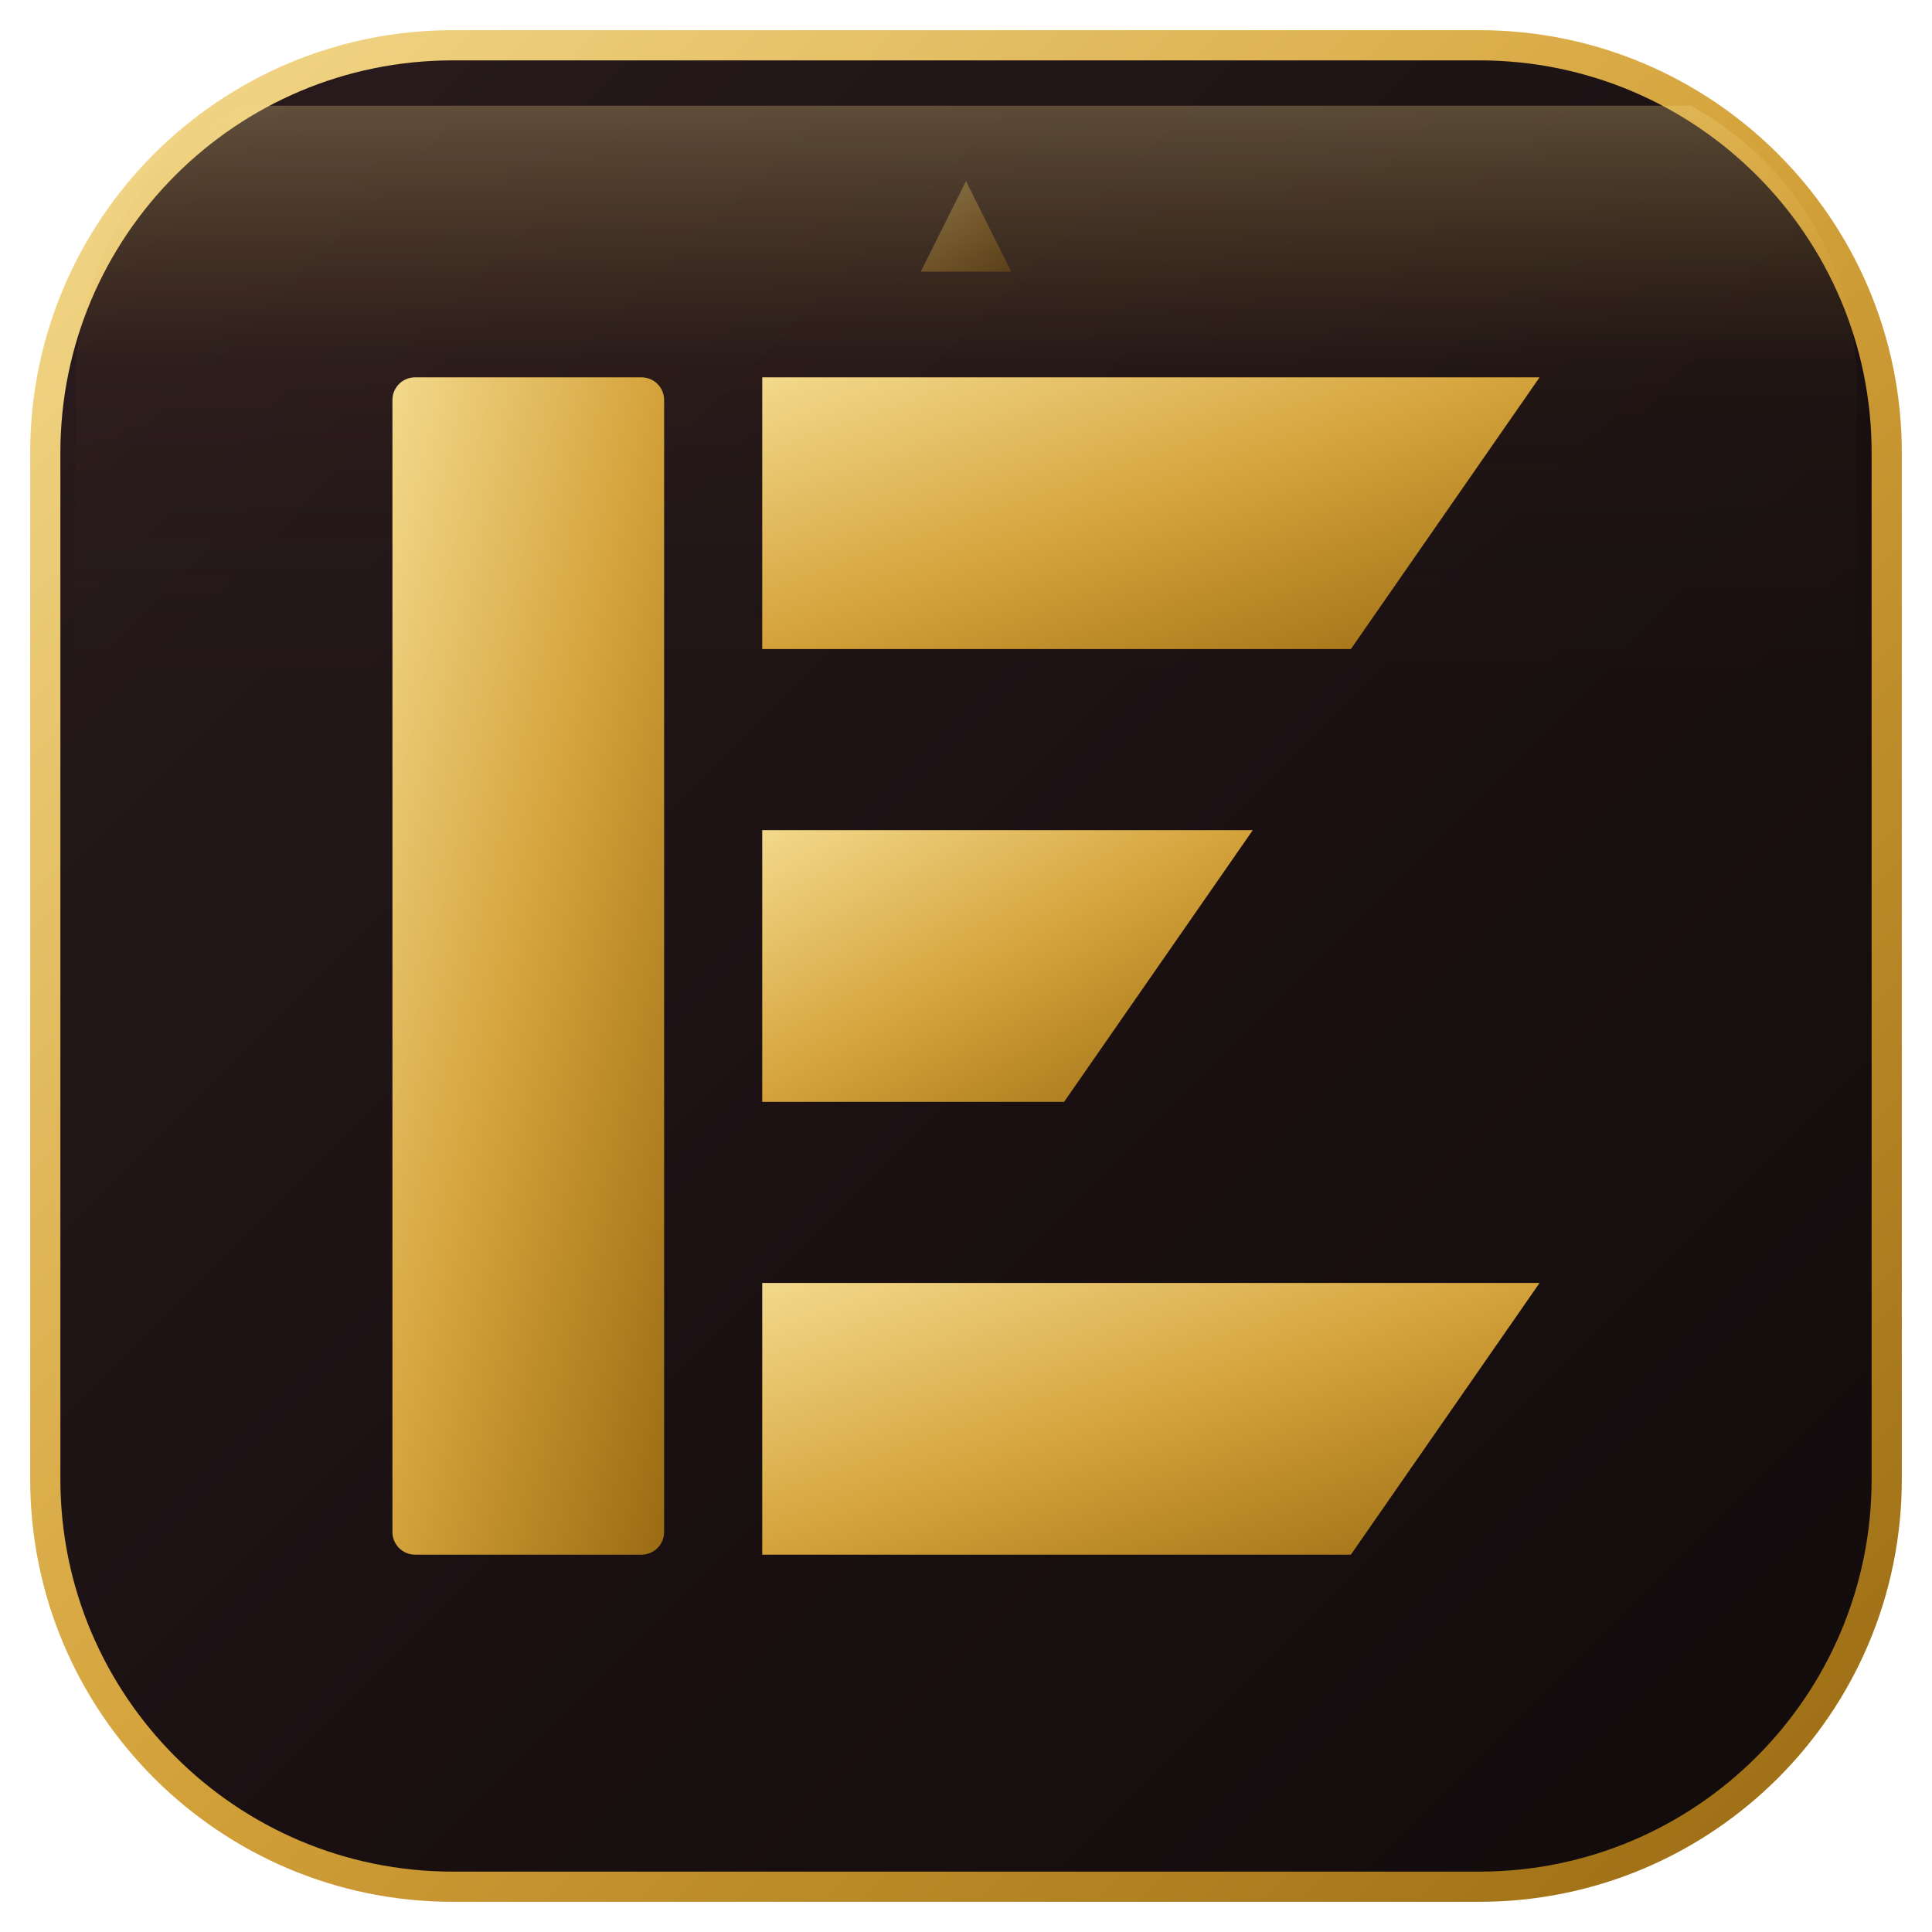
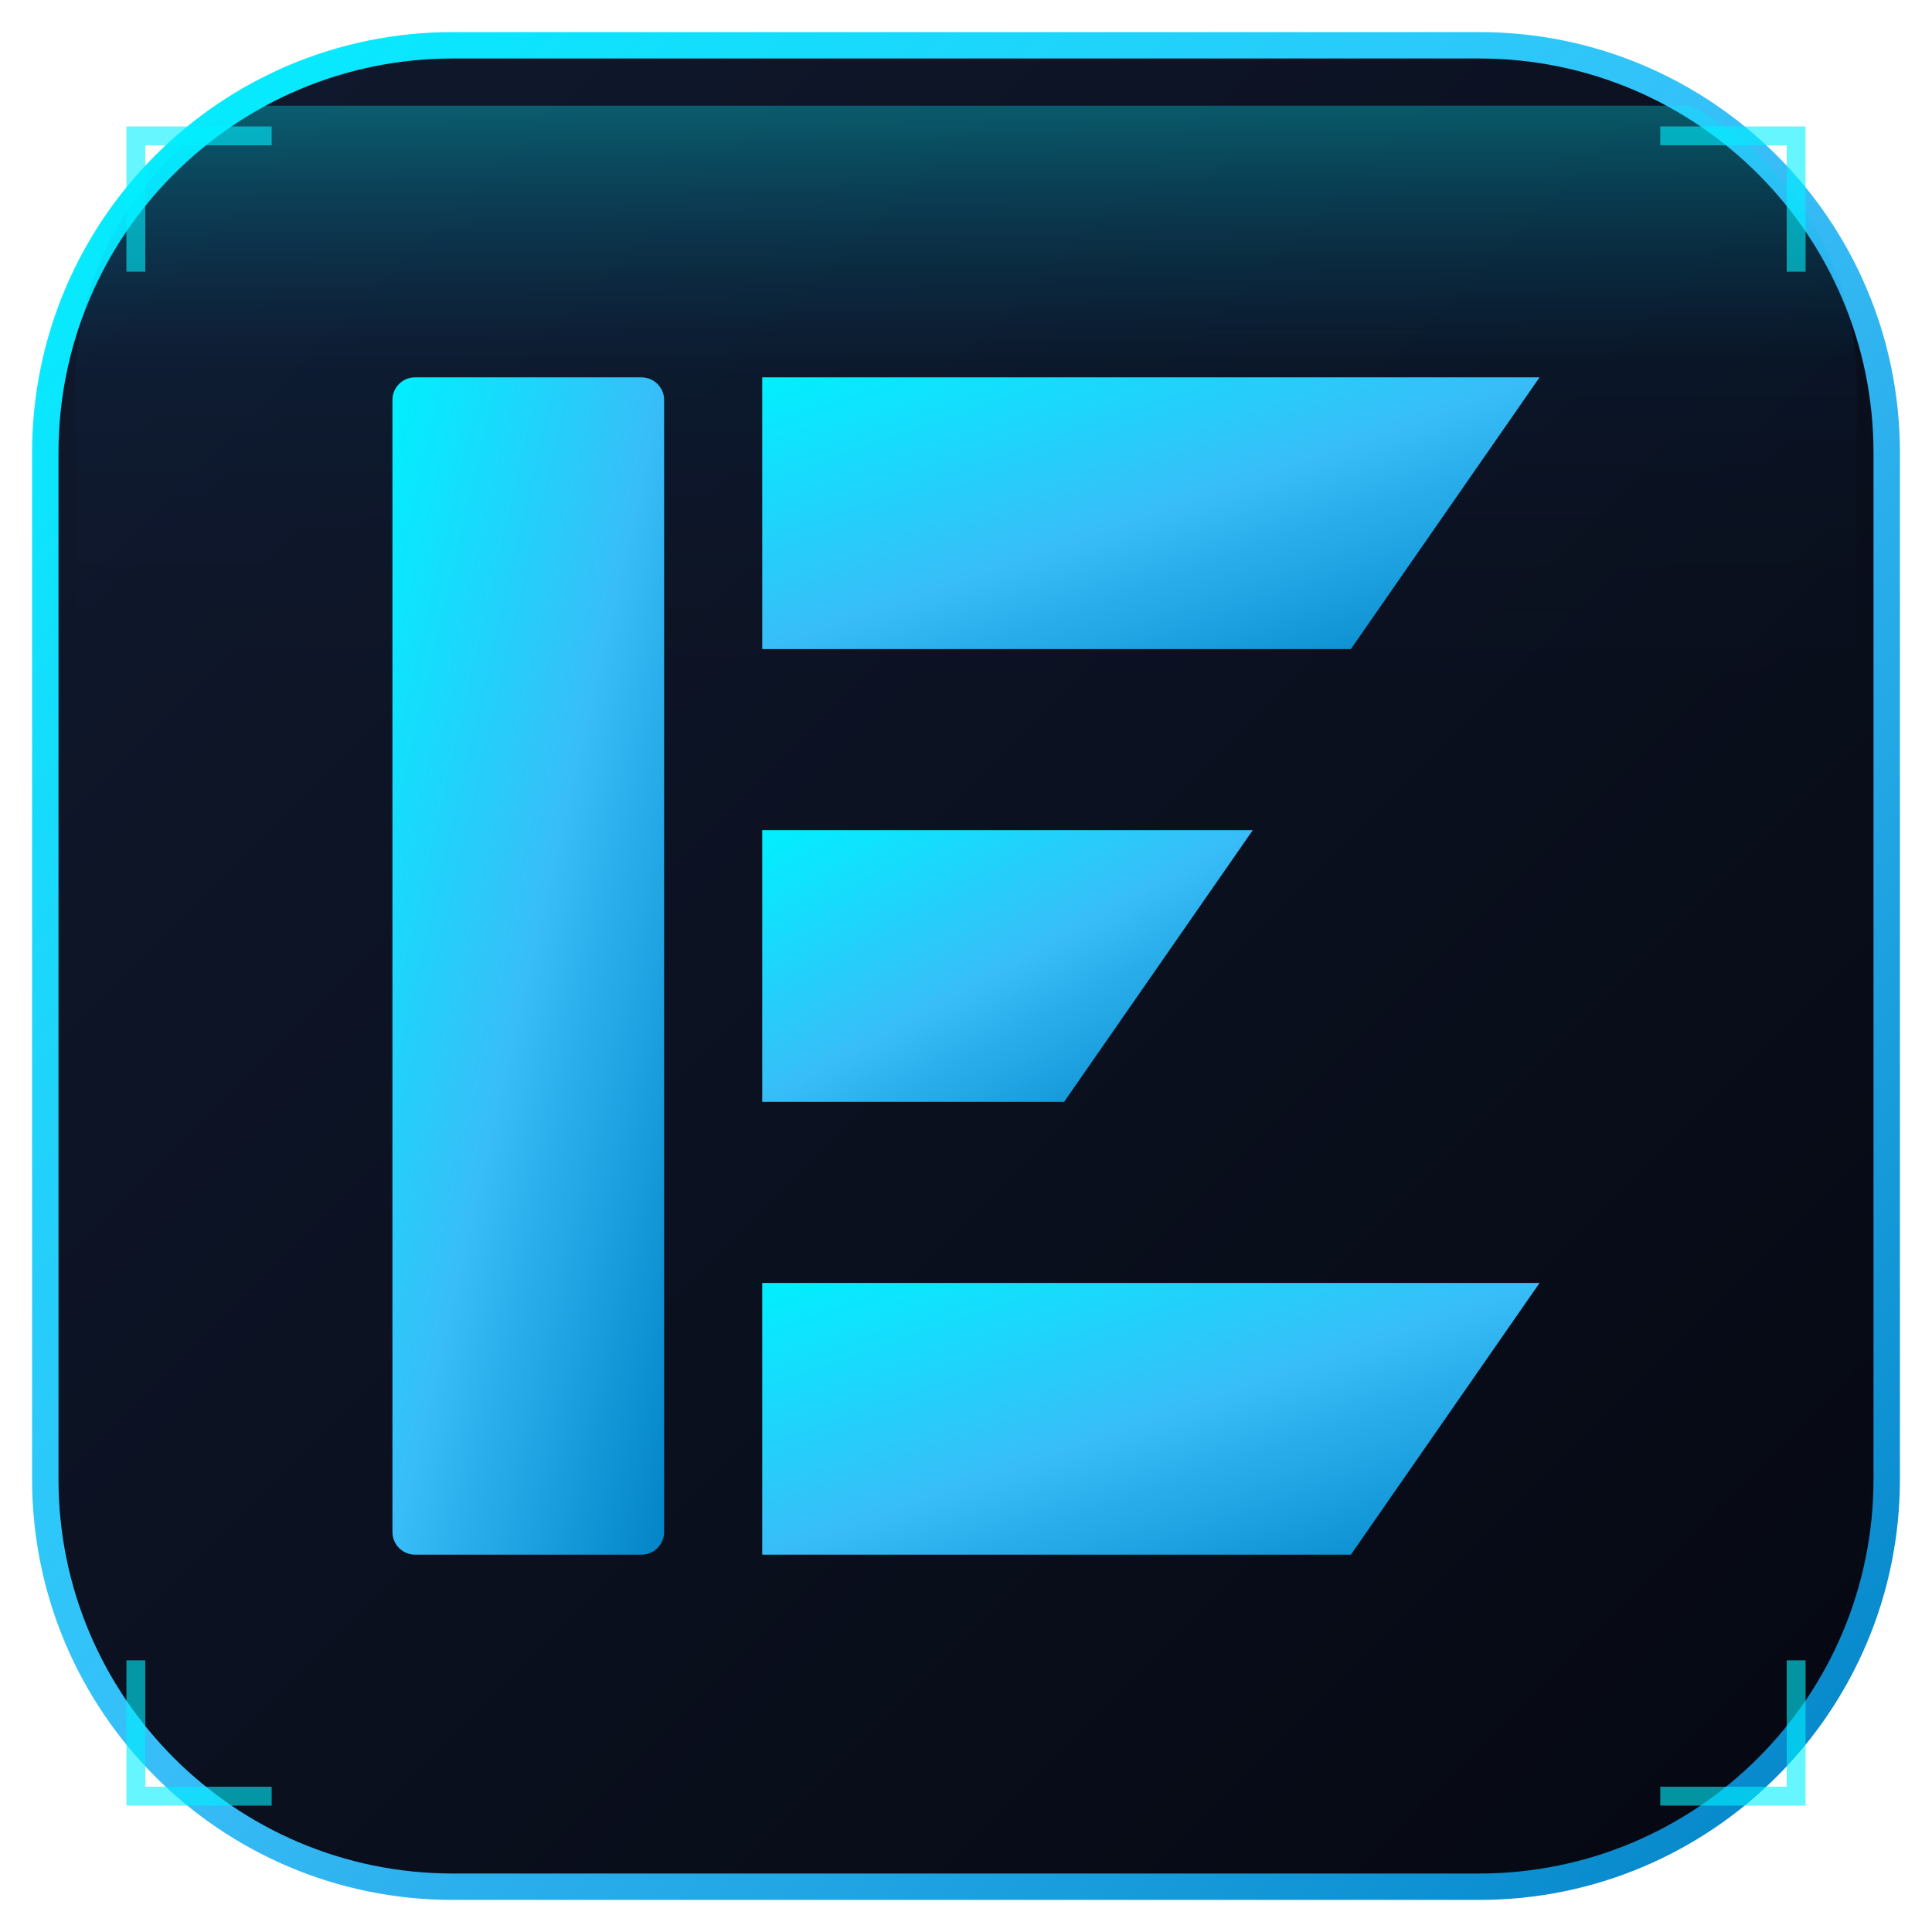
<svg xmlns="http://www.w3.org/2000/svg" viewBox="0 0 256 256" width="256" height="256" role="img" aria-label="Exabyte Digital Store Logo">
  <defs>
    <linearGradient id="exaBg" x1="0%" y1="0%" x2="100%" y2="100%">
-       <stop offset="0%" stop-color="#2A1B1E" />
-       <stop offset="55%" stop-color="#1A1012" />
-       <stop offset="100%" stop-color="#120B0C" />
+       <stop offset="0%" stop-color="#10192E" />
+       <stop offset="60%" stop-color="#0A0F1D" />
+       <stop offset="100%" stop-color="#050811" />
    </linearGradient>
-     <linearGradient id="exaGold" x1="0%" y1="0%" x2="100%" y2="100%">
-       <stop offset="0%" stop-color="#F3D98B" />
-       <stop offset="50%" stop-color="#D4A23A" />
-       <stop offset="100%" stop-color="#9A6B12" />
+     <linearGradient id="exaCyber" x1="0%" y1="0%" x2="100%" y2="100%">
+       <stop offset="0%" stop-color="#00F0FF" />
+       <stop offset="50%" stop-color="#38BDF8" />
+       <stop offset="100%" stop-color="#0284C7" />
    </linearGradient>
    <linearGradient id="exaGlass" x1="0%" y1="0%" x2="0%" y2="100%">
-       <stop offset="0%" stop-color="#F3D98B" stop-opacity="0.28" />
-       <stop offset="40%" stop-color="#D4A23A" stop-opacity="0.04" />
-       <stop offset="100%" stop-color="#120B0C" stop-opacity="0" />
+       <stop offset="0%" stop-color="#00F0FF" stop-opacity="0.32" />
+       <stop offset="40%" stop-color="#0284C7" stop-opacity="0.05" />
+       <stop offset="100%" stop-color="#050811" stop-opacity="0" />
    </linearGradient>
  </defs>
-   <rect x="6" y="6" width="244" height="244" rx="54" fill="url(#exaBg)" stroke="url(#exaGold)" stroke-width="4" />
+   <rect x="6" y="6" width="244" height="244" rx="54" fill="url(#exaBg)" stroke="url(#exaCyber)" stroke-width="3.5" />
  <path d="M 32 14 H 224 A 42 42 0 0 1 246 52 V 86 Q 128 112 10 86 V 52 A 42 42 0 0 1 32 14 Z" fill="url(#exaGlass)" />
-   <path d="M128 24 L134 36 L122 36 Z" fill="url(#exaGold)" opacity="0.35" />
-   <g fill="url(#exaGold)">
+   <path d="M 18 36 V 18 H 36" fill="none" stroke="#00F0FF" stroke-width="2.5" opacity="0.6" />
+   <path d="M 238 36 V 18 H 220" fill="none" stroke="#00F0FF" stroke-width="2.5" opacity="0.6" />
+   <path d="M 18 220 V 238 H 36" fill="none" stroke="#00F0FF" stroke-width="2.5" opacity="0.6" />
+   <path d="M 238 220 V 238 H 220" fill="none" stroke="#00F0FF" stroke-width="2.5" opacity="0.6" />
+   <g fill="url(#exaCyber)">
    <rect x="52" y="50" width="36" height="156" rx="3" />
    <polygon points="101,50 204,50 179,86 101,86" />
    <polygon points="101,110 166,110 141,146 101,146" />
    <polygon points="101,170 204,170 179,206 101,206" />
  </g>
</svg>
